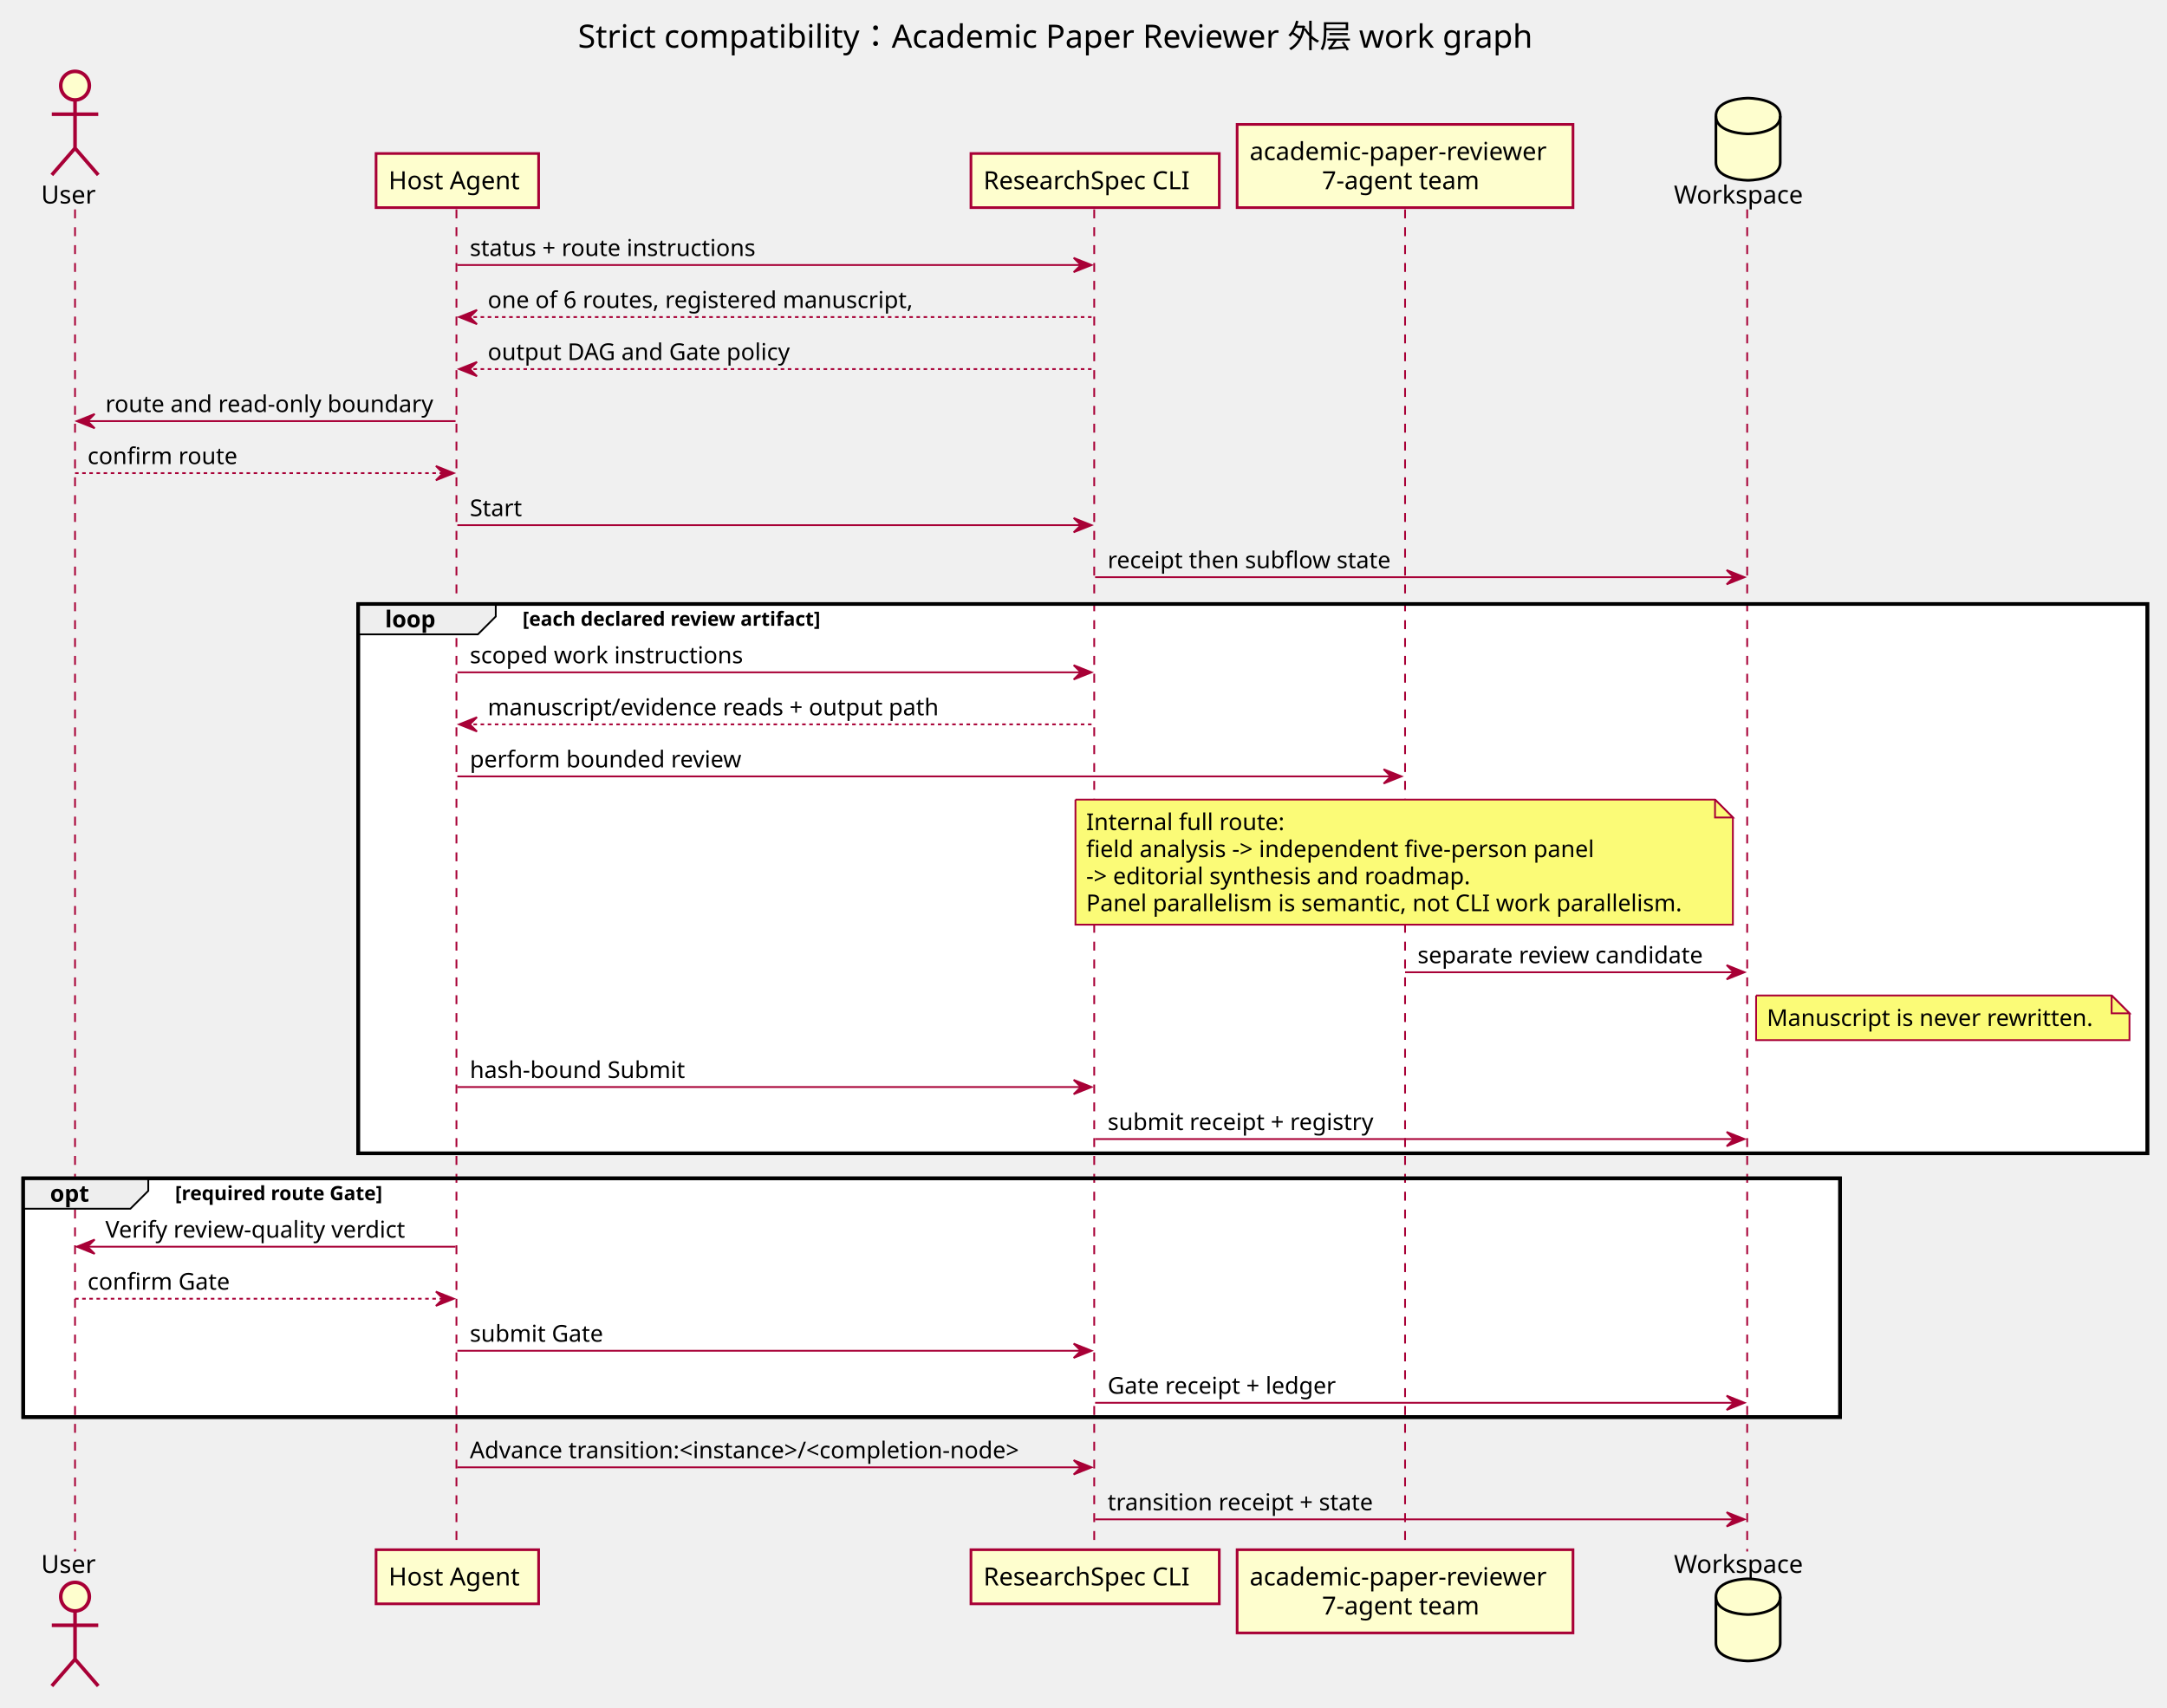
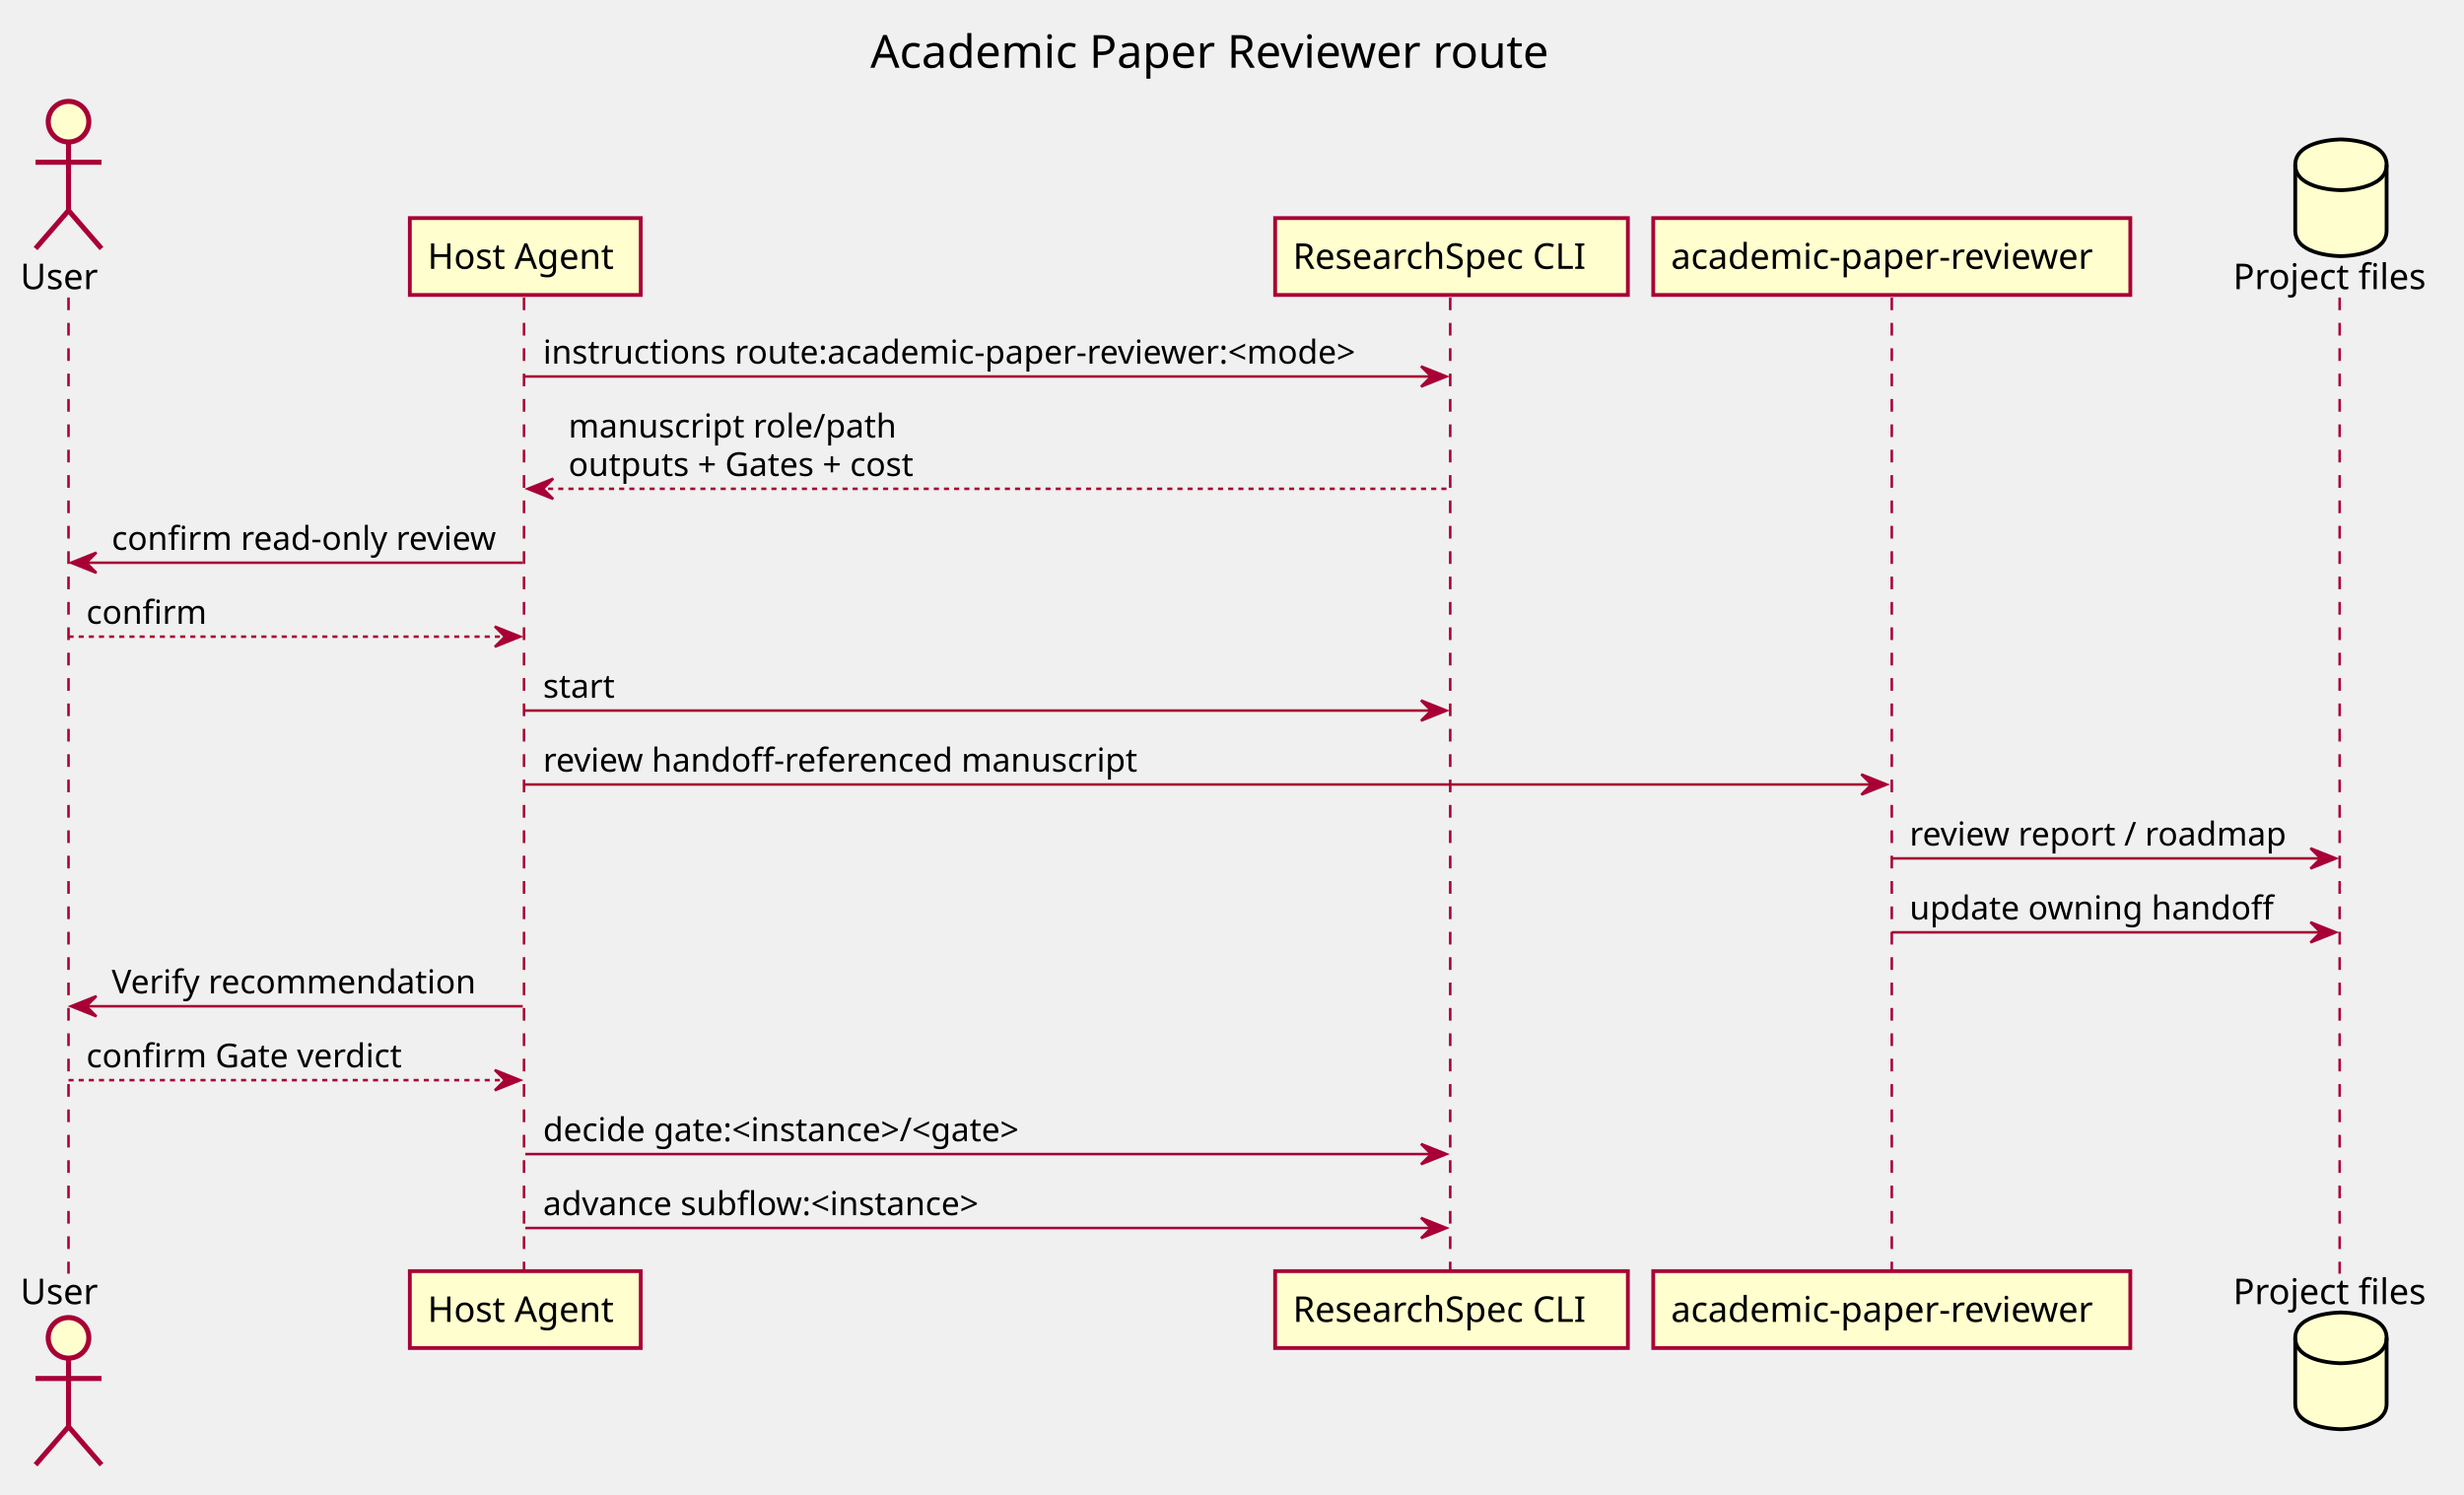
- <svg xmlns="http://www.w3.org/2000/svg" contentScriptType="application/ecmascript" contentStyleType="text/css" height="956px" preserveAspectRatio="none" style="width:1213px;height:956px;" version="1.1" viewBox="0 0 1213 956" width="1213px" zoomAndPan="magnify">
+ <svg xmlns="http://www.w3.org/2000/svg" contentScriptType="application/ecmascript" contentStyleType="text/css" height="589px" preserveAspectRatio="none" style="width:971px;height:589px;" version="1.1" viewBox="0 0 971 589" width="971px" zoomAndPan="magnify">
  <defs />
  <g>
-     <text fill="#000000" font-family="sans-serif" font-size="18" lengthAdjust="spacingAndGlyphs" textLength="568" x="323.5" y="26.708">Strict compatibility：Academic Paper Reviewer 外层 work graph</text>
-     <rect fill="#FFFFFF" height="307.594" style="stroke: #000000; stroke-width: 2.0;" width="1001.5" x="200.5" y="338.18" />
-     <rect fill="#FFFFFF" height="133.664" style="stroke: #000000; stroke-width: 2.0;" width="1017" x="13" y="659.773" />
-     <line style="stroke: #A80036; stroke-width: 1.0; stroke-dasharray: 5.0,5.0;" x1="42" x2="42" y1="117.25" y2="868.703" />
-     <line style="stroke: #A80036; stroke-width: 1.0; stroke-dasharray: 5.0,5.0;" x1="255.5" x2="255.5" y1="117.25" y2="868.703" />
-     <line style="stroke: #A80036; stroke-width: 1.0; stroke-dasharray: 5.0,5.0;" x1="612.5" x2="612.5" y1="117.25" y2="868.703" />
-     <line style="stroke: #A80036; stroke-width: 1.0; stroke-dasharray: 5.0,5.0;" x1="786.5" x2="786.5" y1="117.25" y2="868.703" />
-     <line style="stroke: #A80036; stroke-width: 1.0; stroke-dasharray: 5.0,5.0;" x1="978" x2="978" y1="117.25" y2="868.703" />
-     <text fill="#000000" font-family="sans-serif" font-size="14" lengthAdjust="spacingAndGlyphs" textLength="32" x="23" y="113.948">User</text>
-     <ellipse cx="42" cy="47.953" fill="#FEFECE" rx="8" ry="8" style="stroke: #A80036; stroke-width: 2.0;" />
-     <path d="M42,55.953 L42,82.953 M29,63.953 L55,63.953 M42,82.953 L29,97.953 M42,82.953 L55,97.953 " fill="none" style="stroke: #A80036; stroke-width: 2.0;" />
-     <text fill="#000000" font-family="sans-serif" font-size="14" lengthAdjust="spacingAndGlyphs" textLength="32" x="23" y="880.698">User</text>
-     <ellipse cx="42" cy="894" fill="#FEFECE" rx="8" ry="8" style="stroke: #A80036; stroke-width: 2.0;" />
-     <path d="M42,902 L42,929 M29,910 L55,910 M42,929 L29,944 M42,929 L55,944 " fill="none" style="stroke: #A80036; stroke-width: 2.0;" />
-     <rect fill="#FEFECE" height="30.297" style="stroke: #A80036; stroke-width: 1.5;" width="91" x="210.5" y="85.953" />
-     <text fill="#000000" font-family="sans-serif" font-size="14" lengthAdjust="spacingAndGlyphs" textLength="77" x="217.5" y="105.948">Host Agent</text>
-     <rect fill="#FEFECE" height="30.297" style="stroke: #A80036; stroke-width: 1.5;" width="91" x="210.5" y="867.703" />
-     <text fill="#000000" font-family="sans-serif" font-size="14" lengthAdjust="spacingAndGlyphs" textLength="77" x="217.5" y="887.698">Host Agent</text>
-     <rect fill="#FEFECE" height="30.297" style="stroke: #A80036; stroke-width: 1.5;" width="139" x="543.5" y="85.953" />
-     <text fill="#000000" font-family="sans-serif" font-size="14" lengthAdjust="spacingAndGlyphs" textLength="125" x="550.5" y="105.948">ResearchSpec CLI</text>
-     <rect fill="#FEFECE" height="30.297" style="stroke: #A80036; stroke-width: 1.5;" width="139" x="543.5" y="867.703" />
-     <text fill="#000000" font-family="sans-serif" font-size="14" lengthAdjust="spacingAndGlyphs" textLength="125" x="550.5" y="887.698">ResearchSpec CLI</text>
-     <rect fill="#FEFECE" height="46.594" style="stroke: #A80036; stroke-width: 1.5;" width="188" x="692.5" y="69.656" />
-     <text fill="#000000" font-family="sans-serif" font-size="14" lengthAdjust="spacingAndGlyphs" textLength="174" x="699.5" y="89.651">academic-paper-reviewer</text>
-     <text fill="#000000" font-family="sans-serif" font-size="14" lengthAdjust="spacingAndGlyphs" textLength="93" x="740" y="105.948">7-agent team</text>
-     <rect fill="#FEFECE" height="46.594" style="stroke: #A80036; stroke-width: 1.5;" width="188" x="692.5" y="867.703" />
-     <text fill="#000000" font-family="sans-serif" font-size="14" lengthAdjust="spacingAndGlyphs" textLength="174" x="699.5" y="887.698">academic-paper-reviewer</text>
-     <text fill="#000000" font-family="sans-serif" font-size="14" lengthAdjust="spacingAndGlyphs" textLength="93" x="740" y="903.995">7-agent team</text>
-     <text fill="#000000" font-family="sans-serif" font-size="14" lengthAdjust="spacingAndGlyphs" textLength="77" x="937" y="113.948">Workspace</text>
-     <path d="M960.5,64.953 C960.5,54.953 978.5,54.953 978.5,54.953 C978.5,54.953 996.5,54.953 996.5,64.953 L996.5,90.953 C996.5,100.953 978.5,100.953 978.5,100.953 C978.5,100.953 960.5,100.953 960.5,90.953 L960.5,64.953 " fill="#FEFECE" style="stroke: #000000; stroke-width: 1.5;" />
-     <path d="M960.5,64.953 C960.5,74.953 978.5,74.953 978.5,74.953 C978.5,74.953 996.5,74.953 996.5,64.953 " fill="none" style="stroke: #000000; stroke-width: 1.5;" />
-     <text fill="#000000" font-family="sans-serif" font-size="14" lengthAdjust="spacingAndGlyphs" textLength="77" x="937" y="880.698">Workspace</text>
-     <path d="M960.5,894 C960.5,884 978.5,884 978.5,884 C978.5,884 996.5,884 996.5,894 L996.5,920 C996.5,930 978.5,930 978.5,930 C978.5,930 960.5,930 960.5,920 L960.5,894 " fill="#FEFECE" style="stroke: #000000; stroke-width: 1.5;" />
-     <path d="M960.5,894 C960.5,904 978.5,904 978.5,904 C978.5,904 996.5,904 996.5,894 " fill="none" style="stroke: #000000; stroke-width: 1.5;" />
-     <polygon fill="#A80036" points="601,144.383,611,148.383,601,152.383,605,148.383" style="stroke: #A80036; stroke-width: 1.0;" />
-     <line style="stroke: #A80036; stroke-width: 1.0;" x1="256" x2="607" y1="148.383" y2="148.383" />
-     <text fill="#000000" font-family="sans-serif" font-size="13" lengthAdjust="spacingAndGlyphs" textLength="171" x="263" y="143.317">status + route instructions</text>
-     <polygon fill="#A80036" points="267,173.516,257,177.516,267,181.516,263,177.516" style="stroke: #A80036; stroke-width: 1.0;" />
-     <line style="stroke: #A80036; stroke-width: 1.0; stroke-dasharray: 2.0,2.0;" x1="261" x2="612" y1="177.516" y2="177.516" />
-     <text fill="#000000" font-family="sans-serif" font-size="13" lengthAdjust="spacingAndGlyphs" textLength="250" x="273" y="172.45">one of 6 routes, registered manuscript,</text>
-     <polygon fill="#A80036" points="267,202.648,257,206.648,267,210.648,263,206.648" style="stroke: #A80036; stroke-width: 1.0;" />
-     <line style="stroke: #A80036; stroke-width: 1.0; stroke-dasharray: 2.0,2.0;" x1="261" x2="612" y1="206.648" y2="206.648" />
-     <text fill="#000000" font-family="sans-serif" font-size="13" lengthAdjust="spacingAndGlyphs" textLength="178" x="273" y="201.583">output DAG and Gate policy</text>
-     <polygon fill="#A80036" points="53,231.781,43,235.781,53,239.781,49,235.781" style="stroke: #A80036; stroke-width: 1.0;" />
-     <line style="stroke: #A80036; stroke-width: 1.0;" x1="47" x2="255" y1="235.781" y2="235.781" />
-     <text fill="#000000" font-family="sans-serif" font-size="13" lengthAdjust="spacingAndGlyphs" textLength="190" x="59" y="230.715">route and read-only boundary</text>
-     <polygon fill="#A80036" points="244,260.914,254,264.914,244,268.914,248,264.914" style="stroke: #A80036; stroke-width: 1.0;" />
-     <line style="stroke: #A80036; stroke-width: 1.0; stroke-dasharray: 2.0,2.0;" x1="42" x2="250" y1="264.914" y2="264.914" />
-     <text fill="#000000" font-family="sans-serif" font-size="13" lengthAdjust="spacingAndGlyphs" textLength="86" x="49" y="259.848">confirm route</text>
-     <polygon fill="#A80036" points="601,290.047,611,294.047,601,298.047,605,294.047" style="stroke: #A80036; stroke-width: 1.0;" />
-     <line style="stroke: #A80036; stroke-width: 1.0;" x1="256" x2="607" y1="294.047" y2="294.047" />
-     <text fill="#000000" font-family="sans-serif" font-size="13" lengthAdjust="spacingAndGlyphs" textLength="32" x="263" y="288.981">Start</text>
-     <polygon fill="#A80036" points="966.5,319.18,976.5,323.18,966.5,327.18,970.5,323.18" style="stroke: #A80036; stroke-width: 1.0;" />
-     <line style="stroke: #A80036; stroke-width: 1.0;" x1="613" x2="972.5" y1="323.18" y2="323.18" />
-     <text fill="#000000" font-family="sans-serif" font-size="13" lengthAdjust="spacingAndGlyphs" textLength="165" x="620" y="318.114">receipt then subflow state</text>
-     <path d="M200.5,338.18 L277.5,338.18 L277.5,345.18 L267.5,355.18 L200.5,355.18 L200.5,338.18 " fill="#EEEEEE" style="stroke: #000000; stroke-width: 1.0;" />
-     <rect fill="none" height="307.594" style="stroke: #000000; stroke-width: 2.0;" width="1001.5" x="200.5" y="338.18" />
-     <text fill="#000000" font-family="sans-serif" font-size="13" font-weight="bold" lengthAdjust="spacingAndGlyphs" textLength="32" x="215.5" y="351.247">loop</text>
-     <text fill="#000000" font-family="sans-serif" font-size="11" font-weight="bold" lengthAdjust="spacingAndGlyphs" textLength="199" x="292.5" y="350.39">[each declared review artifact]</text>
-     <polygon fill="#A80036" points="601,372.445,611,376.445,601,380.445,605,376.445" style="stroke: #A80036; stroke-width: 1.0;" />
-     <line style="stroke: #A80036; stroke-width: 1.0;" x1="256" x2="607" y1="376.445" y2="376.445" />
-     <text fill="#000000" font-family="sans-serif" font-size="13" lengthAdjust="spacingAndGlyphs" textLength="157" x="263" y="371.379">scoped work instructions</text>
-     <polygon fill="#A80036" points="267,401.578,257,405.578,267,409.578,263,405.578" style="stroke: #A80036; stroke-width: 1.0;" />
-     <line style="stroke: #A80036; stroke-width: 1.0; stroke-dasharray: 2.0,2.0;" x1="261" x2="612" y1="405.578" y2="405.578" />
-     <text fill="#000000" font-family="sans-serif" font-size="13" lengthAdjust="spacingAndGlyphs" textLength="267" x="273" y="400.512">manuscript/evidence reads + output path</text>
-     <polygon fill="#A80036" points="774.5,430.711,784.5,434.711,774.5,438.711,778.5,434.711" style="stroke: #A80036; stroke-width: 1.0;" />
-     <line style="stroke: #A80036; stroke-width: 1.0;" x1="256" x2="780.5" y1="434.711" y2="434.711" />
-     <text fill="#000000" font-family="sans-serif" font-size="13" lengthAdjust="spacingAndGlyphs" textLength="155" x="263" y="429.645">perform bounded review</text>
-     <path d="M602,447.711 L602,517.711 L970,517.711 L970,457.711 L960,447.711 L602,447.711 " fill="#FBFB77" style="stroke: #A80036; stroke-width: 1.0;" />
-     <path d="M960,447.711 L960,457.711 L970,457.711 L960,447.711 " fill="#FBFB77" style="stroke: #A80036; stroke-width: 1.0;" />
-     <text fill="#000000" font-family="sans-serif" font-size="13" lengthAdjust="spacingAndGlyphs" textLength="112" x="608" y="464.778">Internal full route:</text>
-     <text fill="#000000" font-family="sans-serif" font-size="13" lengthAdjust="spacingAndGlyphs" textLength="299" x="608" y="479.911">field analysis -&gt; independent five-person panel</text>
-     <text fill="#000000" font-family="sans-serif" font-size="13" lengthAdjust="spacingAndGlyphs" textLength="229" x="608" y="495.043">-&gt; editorial synthesis and roadmap.</text>
-     <text fill="#000000" font-family="sans-serif" font-size="13" lengthAdjust="spacingAndGlyphs" textLength="347" x="608" y="510.176">Panel parallelism is semantic, not CLI work parallelism.</text>
-     <polygon fill="#A80036" points="966.5,540.375,976.5,544.375,966.5,548.375,970.5,544.375" style="stroke: #A80036; stroke-width: 1.0;" />
-     <line style="stroke: #A80036; stroke-width: 1.0;" x1="786.5" x2="972.5" y1="544.375" y2="544.375" />
-     <text fill="#000000" font-family="sans-serif" font-size="13" lengthAdjust="spacingAndGlyphs" textLength="168" x="793.5" y="539.309">separate review candidate</text>
-     <path d="M983,557.375 L983,582.375 L1192,582.375 L1192,567.375 L1182,557.375 L983,557.375 " fill="#FBFB77" style="stroke: #A80036; stroke-width: 1.0;" />
-     <path d="M1182,557.375 L1182,567.375 L1192,567.375 L1182,557.375 " fill="#FBFB77" style="stroke: #A80036; stroke-width: 1.0;" />
-     <text fill="#000000" font-family="sans-serif" font-size="13" lengthAdjust="spacingAndGlyphs" textLength="188" x="989" y="574.442">Manuscript is never rewritten.</text>
-     <polygon fill="#A80036" points="601,604.641,611,608.641,601,612.641,605,608.641" style="stroke: #A80036; stroke-width: 1.0;" />
-     <line style="stroke: #A80036; stroke-width: 1.0;" x1="256" x2="607" y1="608.641" y2="608.641" />
-     <text fill="#000000" font-family="sans-serif" font-size="13" lengthAdjust="spacingAndGlyphs" textLength="126" x="263" y="603.575">hash-bound Submit</text>
-     <polygon fill="#A80036" points="966.5,633.773,976.5,637.773,966.5,641.773,970.5,637.773" style="stroke: #A80036; stroke-width: 1.0;" />
-     <line style="stroke: #A80036; stroke-width: 1.0;" x1="613" x2="972.5" y1="637.773" y2="637.773" />
-     <text fill="#000000" font-family="sans-serif" font-size="13" lengthAdjust="spacingAndGlyphs" textLength="159" x="620" y="632.707">submit receipt + registry</text>
-     <path d="M13,659.773 L83,659.773 L83,666.773 L73,676.773 L13,676.773 L13,659.773 " fill="#EEEEEE" style="stroke: #000000; stroke-width: 1.0;" />
-     <rect fill="none" height="133.664" style="stroke: #000000; stroke-width: 2.0;" width="1017" x="13" y="659.773" />
-     <text fill="#000000" font-family="sans-serif" font-size="13" font-weight="bold" lengthAdjust="spacingAndGlyphs" textLength="25" x="28" y="672.84">opt</text>
-     <text fill="#000000" font-family="sans-serif" font-size="11" font-weight="bold" lengthAdjust="spacingAndGlyphs" textLength="136" x="98" y="671.984">[required route Gate]</text>
-     <polygon fill="#A80036" points="53,694.039,43,698.039,53,702.039,49,698.039" style="stroke: #A80036; stroke-width: 1.0;" />
-     <line style="stroke: #A80036; stroke-width: 1.0;" x1="47" x2="255" y1="698.039" y2="698.039" />
-     <text fill="#000000" font-family="sans-serif" font-size="13" lengthAdjust="spacingAndGlyphs" textLength="174" x="59" y="692.973">Verify review-quality verdict</text>
-     <polygon fill="#A80036" points="244,723.172,254,727.172,244,731.172,248,727.172" style="stroke: #A80036; stroke-width: 1.0;" />
-     <line style="stroke: #A80036; stroke-width: 1.0; stroke-dasharray: 2.0,2.0;" x1="42" x2="250" y1="727.172" y2="727.172" />
-     <text fill="#000000" font-family="sans-serif" font-size="13" lengthAdjust="spacingAndGlyphs" textLength="83" x="49" y="722.106">confirm Gate</text>
-     <polygon fill="#A80036" points="601,752.305,611,756.305,601,760.305,605,756.305" style="stroke: #A80036; stroke-width: 1.0;" />
-     <line style="stroke: #A80036; stroke-width: 1.0;" x1="256" x2="607" y1="756.305" y2="756.305" />
-     <text fill="#000000" font-family="sans-serif" font-size="13" lengthAdjust="spacingAndGlyphs" textLength="79" x="263" y="751.239">submit Gate</text>
-     <polygon fill="#A80036" points="966.5,781.438,976.5,785.438,966.5,789.438,970.5,785.438" style="stroke: #A80036; stroke-width: 1.0;" />
-     <line style="stroke: #A80036; stroke-width: 1.0;" x1="613" x2="972.5" y1="785.438" y2="785.438" />
-     <text fill="#000000" font-family="sans-serif" font-size="13" lengthAdjust="spacingAndGlyphs" textLength="138" x="620" y="780.372">Gate receipt + ledger</text>
-     <polygon fill="#A80036" points="601,817.57,611,821.57,601,825.57,605,821.57" style="stroke: #A80036; stroke-width: 1.0;" />
-     <line style="stroke: #A80036; stroke-width: 1.0;" x1="256" x2="607" y1="821.57" y2="821.57" />
-     <text fill="#000000" font-family="sans-serif" font-size="13" lengthAdjust="spacingAndGlyphs" textLength="333" x="263" y="816.504">Advance transition:&lt;instance&gt;/&lt;completion-node&gt;</text>
-     <polygon fill="#A80036" points="966.5,846.703,976.5,850.703,966.5,854.703,970.5,850.703" style="stroke: #A80036; stroke-width: 1.0;" />
-     <line style="stroke: #A80036; stroke-width: 1.0;" x1="613" x2="972.5" y1="850.703" y2="850.703" />
-     <text fill="#000000" font-family="sans-serif" font-size="13" lengthAdjust="spacingAndGlyphs" textLength="160" x="620" y="845.637">transition receipt + state</text>
+     <text fill="#000000" font-family="sans-serif" font-size="18" lengthAdjust="spacingAndGlyphs" textLength="287" x="343" y="26.708">Academic Paper Reviewer route</text>
+     <line style="stroke: #A80036; stroke-width: 1.0; stroke-dasharray: 5.0,5.0;" x1="27" x2="27" y1="117.25" y2="501.977" />
+     <line style="stroke: #A80036; stroke-width: 1.0; stroke-dasharray: 5.0,5.0;" x1="206.5" x2="206.5" y1="117.25" y2="501.977" />
+     <line style="stroke: #A80036; stroke-width: 1.0; stroke-dasharray: 5.0,5.0;" x1="571.5" x2="571.5" y1="117.25" y2="501.977" />
+     <line style="stroke: #A80036; stroke-width: 1.0; stroke-dasharray: 5.0,5.0;" x1="745.5" x2="745.5" y1="117.25" y2="501.977" />
+     <line style="stroke: #A80036; stroke-width: 1.0; stroke-dasharray: 5.0,5.0;" x1="922" x2="922" y1="117.25" y2="501.977" />
+     <text fill="#000000" font-family="sans-serif" font-size="14" lengthAdjust="spacingAndGlyphs" textLength="32" x="8" y="113.948">User</text>
+     <ellipse cx="27" cy="47.953" fill="#FEFECE" rx="8" ry="8" style="stroke: #A80036; stroke-width: 2.0;" />
+     <path d="M27,55.953 L27,82.953 M14,63.953 L40,63.953 M27,82.953 L14,97.953 M27,82.953 L40,97.953 " fill="none" style="stroke: #A80036; stroke-width: 2.0;" />
+     <text fill="#000000" font-family="sans-serif" font-size="14" lengthAdjust="spacingAndGlyphs" textLength="32" x="8" y="513.972">User</text>
+     <ellipse cx="27" cy="527.273" fill="#FEFECE" rx="8" ry="8" style="stroke: #A80036; stroke-width: 2.0;" />
+     <path d="M27,535.273 L27,562.273 M14,543.273 L40,543.273 M27,562.273 L14,577.273 M27,562.273 L40,577.273 " fill="none" style="stroke: #A80036; stroke-width: 2.0;" />
+     <rect fill="#FEFECE" height="30.297" style="stroke: #A80036; stroke-width: 1.5;" width="91" x="161.5" y="85.953" />
+     <text fill="#000000" font-family="sans-serif" font-size="14" lengthAdjust="spacingAndGlyphs" textLength="77" x="168.5" y="105.948">Host Agent</text>
+     <rect fill="#FEFECE" height="30.297" style="stroke: #A80036; stroke-width: 1.5;" width="91" x="161.5" y="500.977" />
+     <text fill="#000000" font-family="sans-serif" font-size="14" lengthAdjust="spacingAndGlyphs" textLength="77" x="168.5" y="520.972">Host Agent</text>
+     <rect fill="#FEFECE" height="30.297" style="stroke: #A80036; stroke-width: 1.5;" width="139" x="502.5" y="85.953" />
+     <text fill="#000000" font-family="sans-serif" font-size="14" lengthAdjust="spacingAndGlyphs" textLength="125" x="509.5" y="105.948">ResearchSpec CLI</text>
+     <rect fill="#FEFECE" height="30.297" style="stroke: #A80036; stroke-width: 1.5;" width="139" x="502.5" y="500.977" />
+     <text fill="#000000" font-family="sans-serif" font-size="14" lengthAdjust="spacingAndGlyphs" textLength="125" x="509.5" y="520.972">ResearchSpec CLI</text>
+     <rect fill="#FEFECE" height="30.297" style="stroke: #A80036; stroke-width: 1.5;" width="188" x="651.5" y="85.953" />
+     <text fill="#000000" font-family="sans-serif" font-size="14" lengthAdjust="spacingAndGlyphs" textLength="174" x="658.5" y="105.948">academic-paper-reviewer</text>
+     <rect fill="#FEFECE" height="30.297" style="stroke: #A80036; stroke-width: 1.5;" width="188" x="651.5" y="500.977" />
+     <text fill="#000000" font-family="sans-serif" font-size="14" lengthAdjust="spacingAndGlyphs" textLength="174" x="658.5" y="520.972">academic-paper-reviewer</text>
+     <text fill="#000000" font-family="sans-serif" font-size="14" lengthAdjust="spacingAndGlyphs" textLength="79" x="880" y="113.948">Project files</text>
+     <path d="M904.5,64.953 C904.5,54.953 922.5,54.953 922.5,54.953 C922.5,54.953 940.5,54.953 940.5,64.953 L940.5,90.953 C940.5,100.953 922.5,100.953 922.5,100.953 C922.5,100.953 904.5,100.953 904.5,90.953 L904.5,64.953 " fill="#FEFECE" style="stroke: #000000; stroke-width: 1.5;" />
+     <path d="M904.5,64.953 C904.5,74.953 922.5,74.953 922.5,74.953 C922.5,74.953 940.5,74.953 940.5,64.953 " fill="none" style="stroke: #000000; stroke-width: 1.5;" />
+     <text fill="#000000" font-family="sans-serif" font-size="14" lengthAdjust="spacingAndGlyphs" textLength="79" x="880" y="513.972">Project files</text>
+     <path d="M904.5,527.273 C904.5,517.273 922.5,517.273 922.5,517.273 C922.5,517.273 940.5,517.273 940.5,527.273 L940.5,553.273 C940.5,563.273 922.5,563.273 922.5,563.273 C922.5,563.273 904.5,563.273 904.5,553.273 L904.5,527.273 " fill="#FEFECE" style="stroke: #000000; stroke-width: 1.5;" />
+     <path d="M904.5,527.273 C904.5,537.273 922.5,537.273 922.5,537.273 C922.5,537.273 940.5,537.273 940.5,527.273 " fill="none" style="stroke: #000000; stroke-width: 1.5;" />
+     <polygon fill="#A80036" points="560,144.383,570,148.383,560,152.383,564,148.383" style="stroke: #A80036; stroke-width: 1.0;" />
+     <line style="stroke: #A80036; stroke-width: 1.0;" x1="207" x2="566" y1="148.383" y2="148.383" />
+     <text fill="#000000" font-family="sans-serif" font-size="13" lengthAdjust="spacingAndGlyphs" textLength="341" x="214" y="143.317">instructions route:academic-paper-reviewer:&lt;mode&gt;</text>
+     <polygon fill="#A80036" points="218,188.648,208,192.648,218,196.648,214,192.648" style="stroke: #A80036; stroke-width: 1.0;" />
+     <line style="stroke: #A80036; stroke-width: 1.0; stroke-dasharray: 2.0,2.0;" x1="212" x2="571" y1="192.648" y2="192.648" />
+     <text fill="#000000" font-family="sans-serif" font-size="13" lengthAdjust="spacingAndGlyphs" textLength="133" x="224" y="172.45">manuscript role/path</text>
+     <text fill="#000000" font-family="sans-serif" font-size="13" lengthAdjust="spacingAndGlyphs" textLength="152" x="224" y="187.583">outputs + Gates + cost</text>
+     <polygon fill="#A80036" points="38,217.781,28,221.781,38,225.781,34,221.781" style="stroke: #A80036; stroke-width: 1.0;" />
+     <line style="stroke: #A80036; stroke-width: 1.0;" x1="32" x2="206" y1="221.781" y2="221.781" />
+     <text fill="#000000" font-family="sans-serif" font-size="13" lengthAdjust="spacingAndGlyphs" textLength="156" x="44" y="216.715">confirm read-only review</text>
+     <polygon fill="#A80036" points="195,246.914,205,250.914,195,254.914,199,250.914" style="stroke: #A80036; stroke-width: 1.0;" />
+     <line style="stroke: #A80036; stroke-width: 1.0; stroke-dasharray: 2.0,2.0;" x1="27" x2="201" y1="250.914" y2="250.914" />
+     <text fill="#000000" font-family="sans-serif" font-size="13" lengthAdjust="spacingAndGlyphs" textLength="48" x="34" y="245.848">confirm</text>
+     <polygon fill="#A80036" points="560,276.047,570,280.047,560,284.047,564,280.047" style="stroke: #A80036; stroke-width: 1.0;" />
+     <line style="stroke: #A80036; stroke-width: 1.0;" x1="207" x2="566" y1="280.047" y2="280.047" />
+     <text fill="#000000" font-family="sans-serif" font-size="13" lengthAdjust="spacingAndGlyphs" textLength="30" x="214" y="274.981">start</text>
+     <polygon fill="#A80036" points="733.5,305.18,743.5,309.18,733.5,313.18,737.5,309.18" style="stroke: #A80036; stroke-width: 1.0;" />
+     <line style="stroke: #A80036; stroke-width: 1.0;" x1="207" x2="739.5" y1="309.18" y2="309.18" />
+     <text fill="#000000" font-family="sans-serif" font-size="13" lengthAdjust="spacingAndGlyphs" textLength="242" x="214" y="304.114">review handoff-referenced manuscript</text>
+     <polygon fill="#A80036" points="910.5,334.312,920.5,338.312,910.5,342.312,914.5,338.312" style="stroke: #A80036; stroke-width: 1.0;" />
+     <line style="stroke: #A80036; stroke-width: 1.0;" x1="745.5" x2="916.5" y1="338.312" y2="338.312" />
+     <text fill="#000000" font-family="sans-serif" font-size="13" lengthAdjust="spacingAndGlyphs" textLength="153" x="752.5" y="333.247">review report / roadmap</text>
+     <polygon fill="#A80036" points="910.5,363.445,920.5,367.445,910.5,371.445,914.5,367.445" style="stroke: #A80036; stroke-width: 1.0;" />
+     <line style="stroke: #A80036; stroke-width: 1.0;" x1="745.5" x2="916.5" y1="367.445" y2="367.445" />
+     <text fill="#000000" font-family="sans-serif" font-size="13" lengthAdjust="spacingAndGlyphs" textLength="145" x="752.5" y="362.379">update owning handoff</text>
+     <polygon fill="#A80036" points="38,392.578,28,396.578,38,400.578,34,396.578" style="stroke: #A80036; stroke-width: 1.0;" />
+     <line style="stroke: #A80036; stroke-width: 1.0;" x1="32" x2="206" y1="396.578" y2="396.578" />
+     <text fill="#000000" font-family="sans-serif" font-size="13" lengthAdjust="spacingAndGlyphs" textLength="150" x="44" y="391.512">Verify recommendation</text>
+     <polygon fill="#A80036" points="195,421.711,205,425.711,195,429.711,199,425.711" style="stroke: #A80036; stroke-width: 1.0;" />
+     <line style="stroke: #A80036; stroke-width: 1.0; stroke-dasharray: 2.0,2.0;" x1="27" x2="201" y1="425.711" y2="425.711" />
+     <text fill="#000000" font-family="sans-serif" font-size="13" lengthAdjust="spacingAndGlyphs" textLength="130" x="34" y="420.645">confirm Gate verdict</text>
+     <polygon fill="#A80036" points="560,450.844,570,454.844,560,458.844,564,454.844" style="stroke: #A80036; stroke-width: 1.0;" />
+     <line style="stroke: #A80036; stroke-width: 1.0;" x1="207" x2="566" y1="454.844" y2="454.844" />
+     <text fill="#000000" font-family="sans-serif" font-size="13" lengthAdjust="spacingAndGlyphs" textLength="210" x="214" y="449.778">decide gate:&lt;instance&gt;/&lt;gate&gt;</text>
+     <polygon fill="#A80036" points="560,479.977,570,483.977,560,487.977,564,483.977" style="stroke: #A80036; stroke-width: 1.0;" />
+     <line style="stroke: #A80036; stroke-width: 1.0;" x1="207" x2="566" y1="483.977" y2="483.977" />
+     <text fill="#000000" font-family="sans-serif" font-size="13" lengthAdjust="spacingAndGlyphs" textLength="185" x="214" y="478.911">advance subflow:&lt;instance&gt;</text>
  </g>
</svg>
